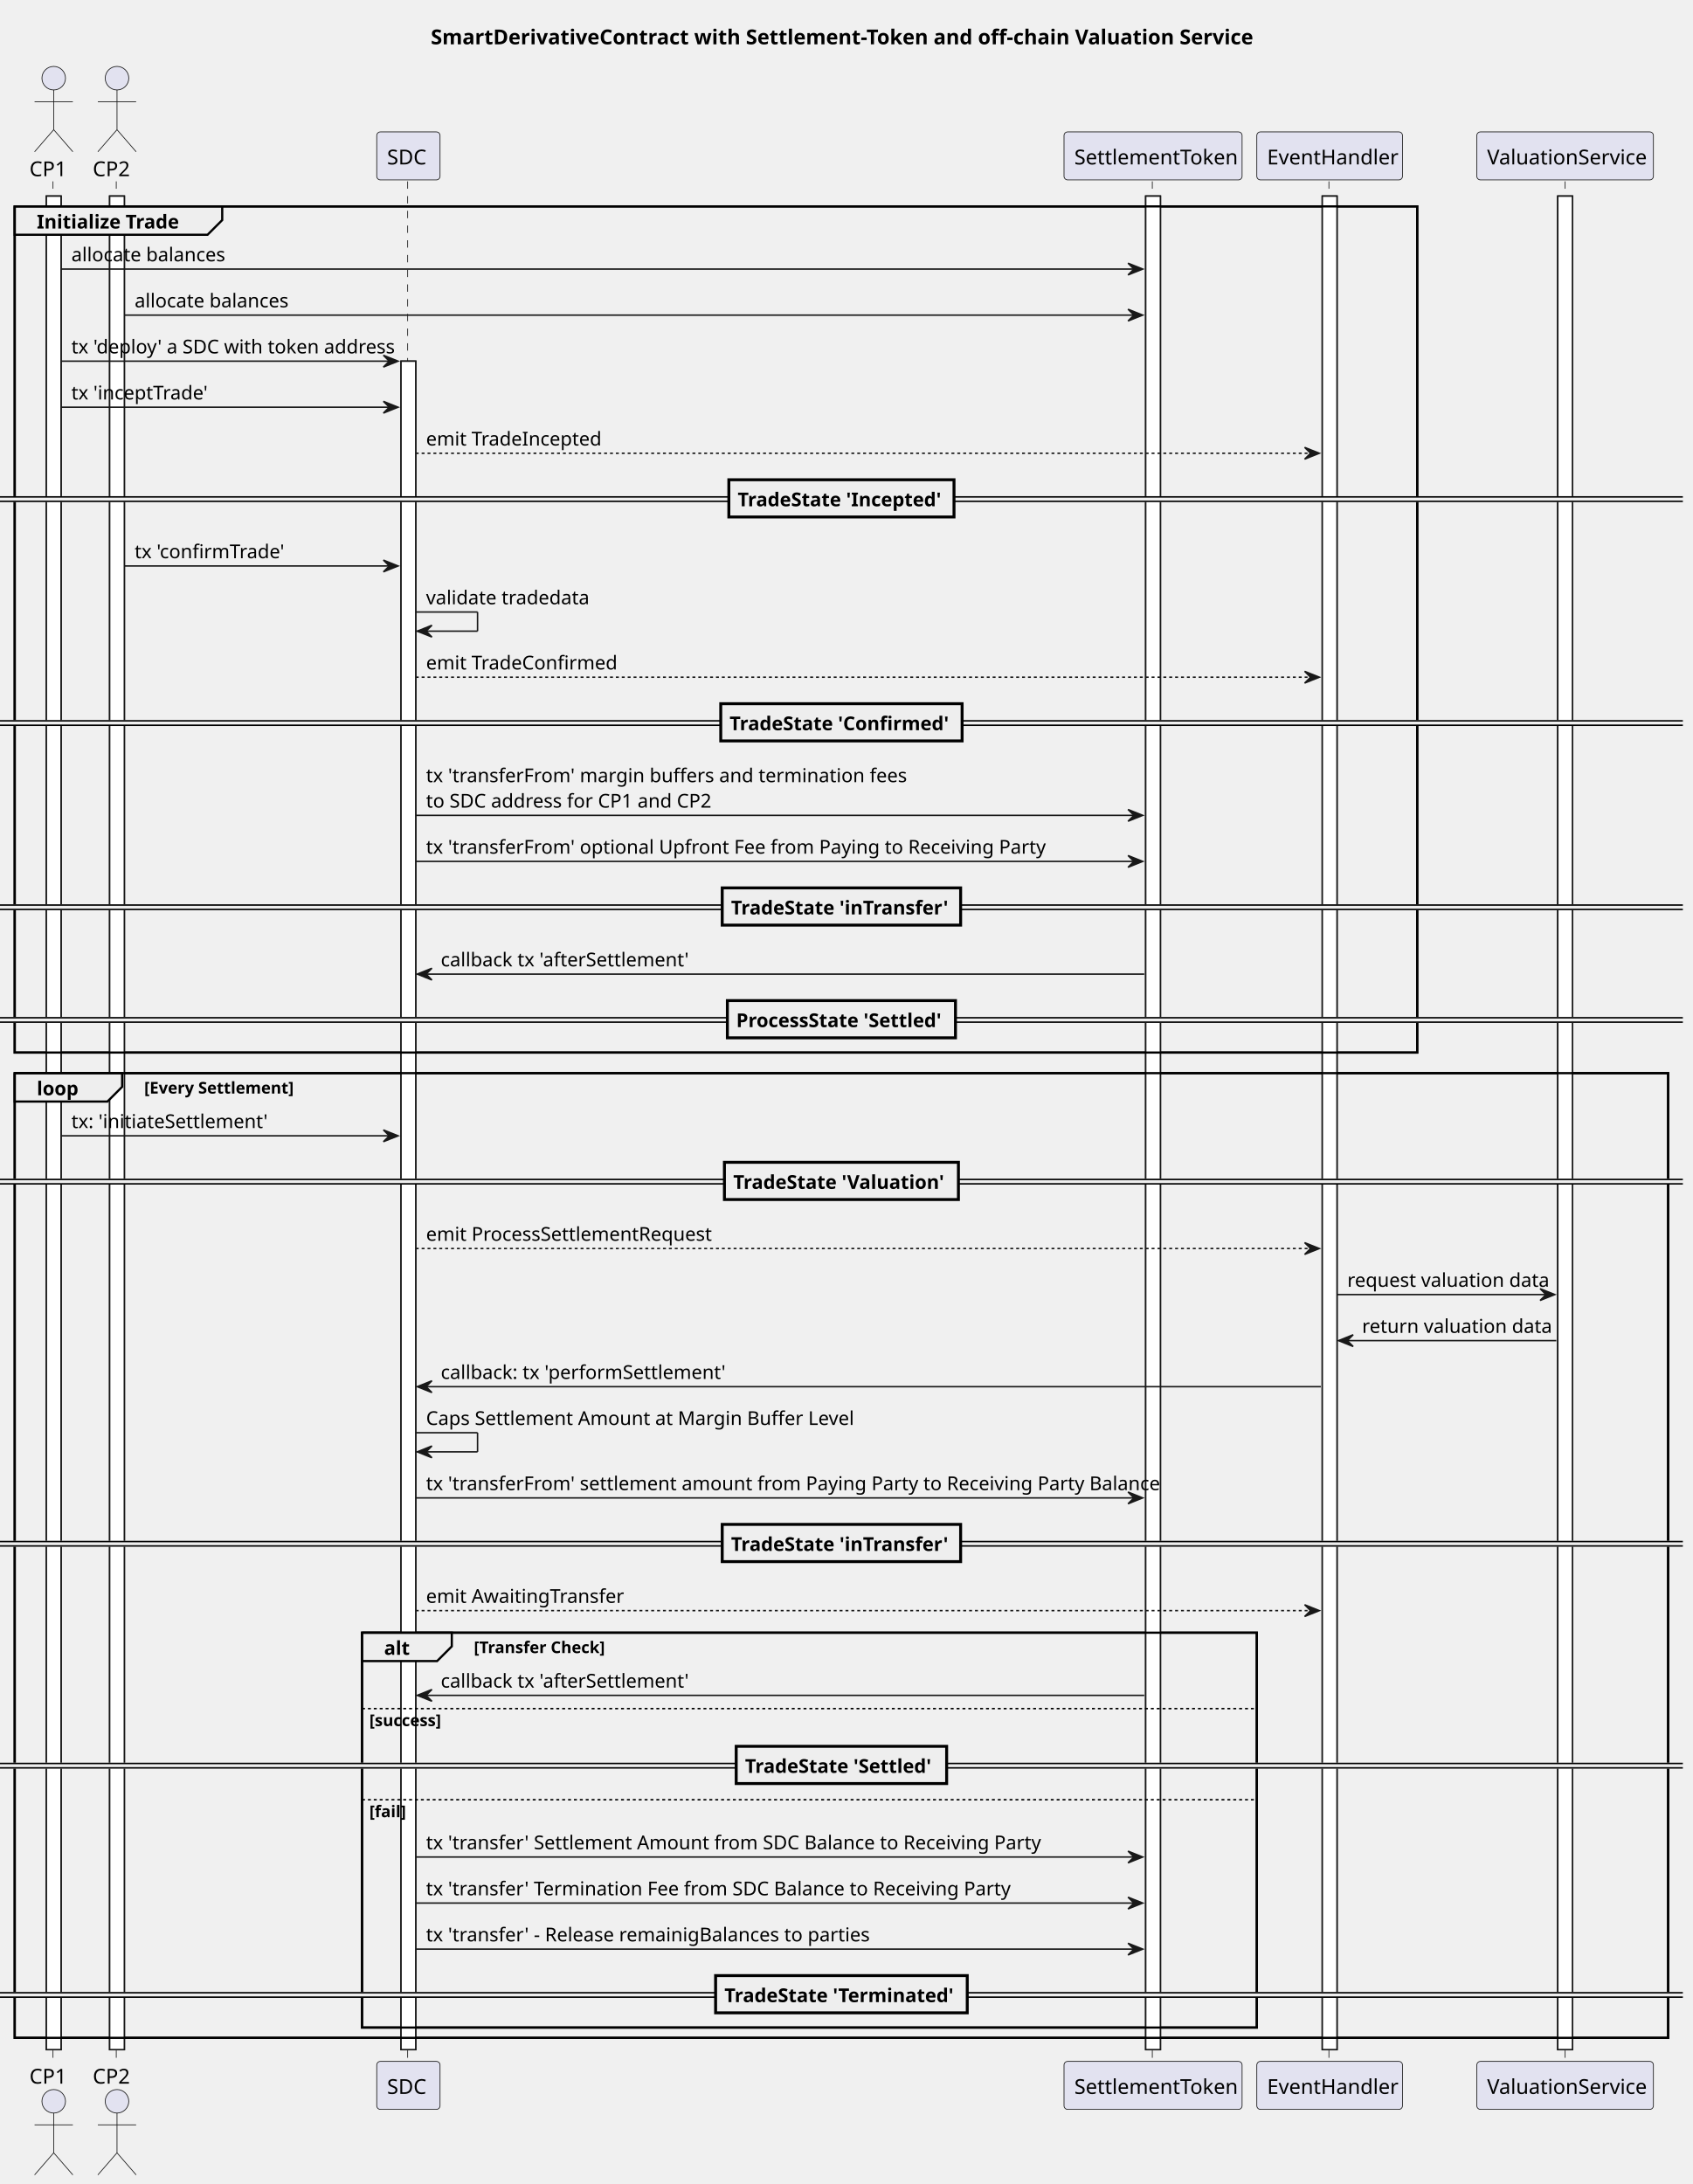
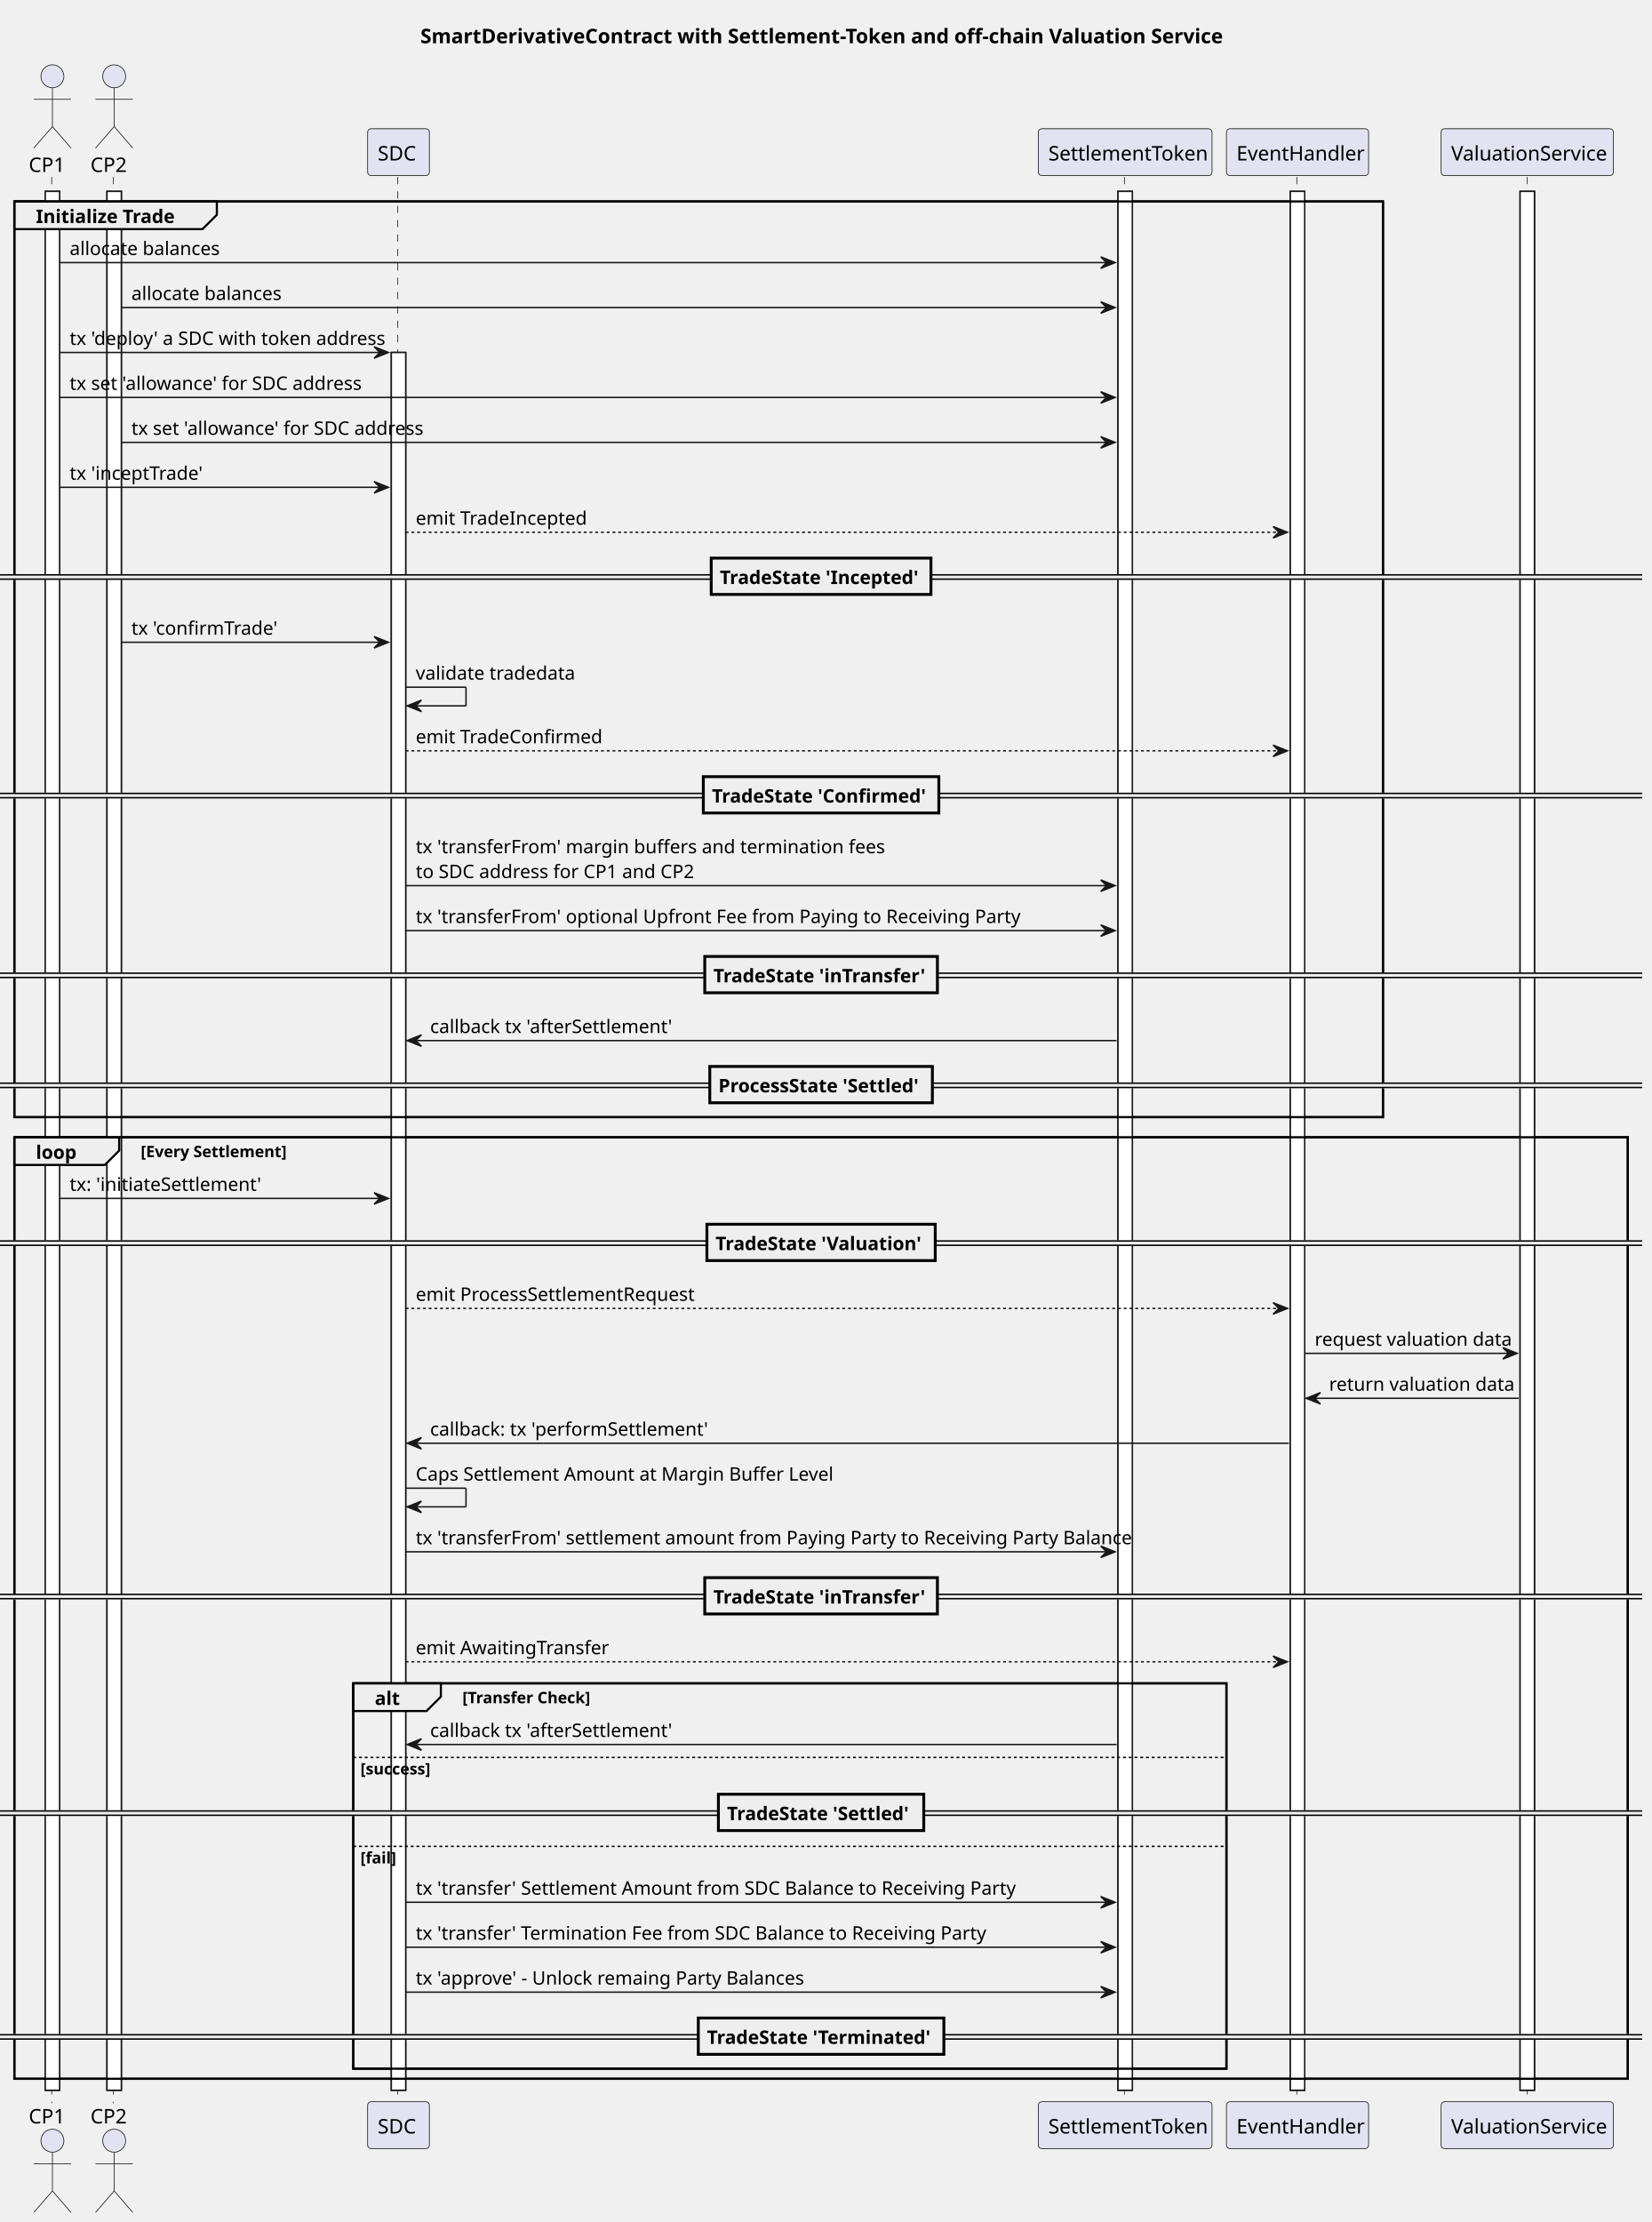
- <svg xmlns="http://www.w3.org/2000/svg" contentStyleType="text/css" height="1484px" preserveAspectRatio="none" style="width:1150px;height:1484px;background:#FFFFFF;" version="1.1" viewBox="0 0 1150 1484" width="1150px" zoomAndPan="magnify">
+ <svg xmlns="http://www.w3.org/2000/svg" contentStyleType="text/css" height="1547px" preserveAspectRatio="none" style="width:1150px;height:1547px;background:#FFFFFF;" version="1.1" viewBox="0 0 1150 1547" width="1150px" zoomAndPan="magnify">
  <defs />
  <g>
    <text fill="#000000" font-family="sans-serif" font-size="14" font-weight="bold" lengthAdjust="spacing" textLength="557" x="292.75" y="30.107">SmartDerivativeContract with Settlement-Token and off-chain Valuation Service</text>
-     <rect fill="#FFFFFF" height="1259.447" style="stroke:#181818;stroke-width:1.0;" width="10" x="31.5" y="133.242" />
-     <rect fill="#FFFFFF" height="1259.447" style="stroke:#181818;stroke-width:1.0;" width="10" x="74.5" y="133.242" />
-     <rect fill="#FFFFFF" height="1147.283" style="stroke:#181818;stroke-width:1.0;" width="10" x="272.5" y="245.406" />
-     <rect fill="#FFFFFF" height="1259.447" style="stroke:#181818;stroke-width:1.0;" width="10" x="778.5" y="133.242" />
-     <rect fill="#FFFFFF" height="1259.447" style="stroke:#181818;stroke-width:1.0;" width="10" x="898.5" y="133.242" />
-     <rect fill="#FFFFFF" height="1259.447" style="stroke:#181818;stroke-width:1.0;" width="10" x="1058.5" y="133.242" />
-     <rect fill="none" height="574.947" style="stroke:#000000;stroke-width:1.5;" width="953" x="10" y="140.242" />
-     <rect fill="none" height="655.5" style="stroke:#000000;stroke-width:1.5;" width="1123.5" x="10" y="729.189" />
-     <rect fill="none" height="268.299" style="stroke:#000000;stroke-width:1.5;" width="608" x="246" y="1109.391" />
-     <line style="stroke:#181818;stroke-width:0.5;stroke-dasharray:5.0,5.0;" x1="36" x2="36" y1="123.242" y2="1401.689" />
-     <line style="stroke:#181818;stroke-width:0.5;stroke-dasharray:5.0,5.0;" x1="79" x2="79" y1="123.242" y2="1401.689" />
-     <line style="stroke:#181818;stroke-width:0.5;stroke-dasharray:5.0,5.0;" x1="277" x2="277" y1="123.242" y2="1401.689" />
-     <line style="stroke:#181818;stroke-width:0.5;stroke-dasharray:5.0,5.0;" x1="783" x2="783" y1="123.242" y2="1401.689" />
-     <line style="stroke:#181818;stroke-width:0.5;stroke-dasharray:5.0,5.0;" x1="903" x2="903" y1="123.242" y2="1401.689" />
-     <line style="stroke:#181818;stroke-width:0.5;stroke-dasharray:5.0,5.0;" x1="1063.5" x2="1063.5" y1="123.242" y2="1401.689" />
+     <rect fill="#FFFFFF" height="1322.029" style="stroke:#181818;stroke-width:1.0;" width="10" x="31.5" y="133.242" />
+     <rect fill="#FFFFFF" height="1322.029" style="stroke:#181818;stroke-width:1.0;" width="10" x="74.5" y="133.242" />
+     <rect fill="#FFFFFF" height="1209.865" style="stroke:#181818;stroke-width:1.0;" width="10" x="272.5" y="245.406" />
+     <rect fill="#FFFFFF" height="1322.029" style="stroke:#181818;stroke-width:1.0;" width="10" x="778.5" y="133.242" />
+     <rect fill="#FFFFFF" height="1322.029" style="stroke:#181818;stroke-width:1.0;" width="10" x="898.5" y="133.242" />
+     <rect fill="#FFFFFF" height="1322.029" style="stroke:#181818;stroke-width:1.0;" width="10" x="1058.5" y="133.242" />
+     <rect fill="none" height="637.529" style="stroke:#000000;stroke-width:1.5;" width="953" x="10" y="140.242" />
+     <rect fill="none" height="655.5" style="stroke:#000000;stroke-width:1.5;" width="1123.5" x="10" y="791.771" />
+     <rect fill="none" height="268.299" style="stroke:#000000;stroke-width:1.5;" width="608" x="246" y="1171.973" />
+     <line style="stroke:#181818;stroke-width:0.5;stroke-dasharray:5.0,5.0;" x1="36" x2="36" y1="123.242" y2="1464.272" />
+     <line style="stroke:#181818;stroke-width:0.5;stroke-dasharray:5.0,5.0;" x1="79" x2="79" y1="123.242" y2="1464.272" />
+     <line style="stroke:#181818;stroke-width:0.5;stroke-dasharray:5.0,5.0;" x1="277" x2="277" y1="123.242" y2="1464.272" />
+     <line style="stroke:#181818;stroke-width:0.5;stroke-dasharray:5.0,5.0;" x1="783" x2="783" y1="123.242" y2="1464.272" />
+     <line style="stroke:#181818;stroke-width:0.5;stroke-dasharray:5.0,5.0;" x1="903" x2="903" y1="123.242" y2="1464.272" />
+     <line style="stroke:#181818;stroke-width:0.5;stroke-dasharray:5.0,5.0;" x1="1063.5" x2="1063.5" y1="123.242" y2="1464.272" />
    <text fill="#000000" font-family="sans-serif" font-size="14" lengthAdjust="spacing" textLength="27" x="20" y="119.728">CP1</text>
    <ellipse cx="36.5" cy="53.121" fill="#E2E2F0" rx="8" ry="8" style="stroke:#181818;stroke-width:0.5;" />
    <path d="M36.5,61.121 L36.5,88.121 M23.5,69.121 L49.5,69.121 M36.5,88.121 L23.5,103.121 M36.5,88.121 L49.5,103.121 " fill="none" style="stroke:#181818;stroke-width:0.5;" />
-     <text fill="#000000" font-family="sans-serif" font-size="14" lengthAdjust="spacing" textLength="27" x="20" y="1415.797">CP1</text>
-     <ellipse cx="36.5" cy="1427.811" fill="#E2E2F0" rx="8" ry="8" style="stroke:#181818;stroke-width:0.5;" />
-     <path d="M36.5,1435.811 L36.5,1462.811 M23.5,1443.811 L49.5,1443.811 M36.5,1462.811 L23.5,1477.811 M36.5,1462.811 L49.5,1477.811 " fill="none" style="stroke:#181818;stroke-width:0.5;" />
+     <text fill="#000000" font-family="sans-serif" font-size="14" lengthAdjust="spacing" textLength="27" x="20" y="1478.379">CP1</text>
+     <ellipse cx="36.5" cy="1490.393" fill="#E2E2F0" rx="8" ry="8" style="stroke:#181818;stroke-width:0.5;" />
+     <path d="M36.5,1498.393 L36.5,1525.393 M23.5,1506.393 L49.5,1506.393 M36.5,1525.393 L23.5,1540.393 M36.5,1525.393 L49.5,1540.393 " fill="none" style="stroke:#181818;stroke-width:0.5;" />
    <text fill="#000000" font-family="sans-serif" font-size="14" lengthAdjust="spacing" textLength="27" x="63" y="119.728">CP2</text>
    <ellipse cx="79.5" cy="53.121" fill="#E2E2F0" rx="8" ry="8" style="stroke:#181818;stroke-width:0.5;" />
    <path d="M79.5,61.121 L79.5,88.121 M66.5,69.121 L92.5,69.121 M79.5,88.121 L66.5,103.121 M79.5,88.121 L92.5,103.121 " fill="none" style="stroke:#181818;stroke-width:0.5;" />
-     <text fill="#000000" font-family="sans-serif" font-size="14" lengthAdjust="spacing" textLength="27" x="63" y="1415.797">CP2</text>
-     <ellipse cx="79.5" cy="1427.811" fill="#E2E2F0" rx="8" ry="8" style="stroke:#181818;stroke-width:0.5;" />
-     <path d="M79.5,1435.811 L79.5,1462.811 M66.5,1443.811 L92.5,1443.811 M79.5,1462.811 L66.5,1477.811 M79.5,1462.811 L92.5,1477.811 " fill="none" style="stroke:#181818;stroke-width:0.5;" />
+     <text fill="#000000" font-family="sans-serif" font-size="14" lengthAdjust="spacing" textLength="27" x="63" y="1478.379">CP2</text>
+     <ellipse cx="79.5" cy="1490.393" fill="#E2E2F0" rx="8" ry="8" style="stroke:#181818;stroke-width:0.5;" />
+     <path d="M79.5,1498.393 L79.5,1525.393 M66.5,1506.393 L92.5,1506.393 M79.5,1525.393 L66.5,1540.393 M79.5,1525.393 L92.5,1540.393 " fill="none" style="stroke:#181818;stroke-width:0.5;" />
    <rect fill="#E2E2F0" height="32.621" rx="2.5" ry="2.5" style="stroke:#181818;stroke-width:0.5;" width="43" x="256" y="89.621" />
    <text fill="#000000" font-family="sans-serif" font-size="14" lengthAdjust="spacing" textLength="29" x="263" y="111.728">SDC</text>
-     <rect fill="#E2E2F0" height="32.621" rx="2.5" ry="2.5" style="stroke:#181818;stroke-width:0.5;" width="43" x="256" y="1400.689" />
-     <text fill="#000000" font-family="sans-serif" font-size="14" lengthAdjust="spacing" textLength="29" x="263" y="1422.797">SDC</text>
+     <rect fill="#E2E2F0" height="32.621" rx="2.5" ry="2.5" style="stroke:#181818;stroke-width:0.5;" width="43" x="256" y="1463.272" />
+     <text fill="#000000" font-family="sans-serif" font-size="14" lengthAdjust="spacing" textLength="29" x="263" y="1485.379">SDC</text>
    <rect fill="#E2E2F0" height="32.621" rx="2.5" ry="2.5" style="stroke:#181818;stroke-width:0.5;" width="121" x="723" y="89.621" />
    <text fill="#000000" font-family="sans-serif" font-size="14" lengthAdjust="spacing" textLength="107" x="730" y="111.728">SettlementToken</text>
-     <rect fill="#E2E2F0" height="32.621" rx="2.5" ry="2.5" style="stroke:#181818;stroke-width:0.5;" width="121" x="723" y="1400.689" />
-     <text fill="#000000" font-family="sans-serif" font-size="14" lengthAdjust="spacing" textLength="107" x="730" y="1422.797">SettlementToken</text>
+     <rect fill="#E2E2F0" height="32.621" rx="2.5" ry="2.5" style="stroke:#181818;stroke-width:0.5;" width="121" x="723" y="1463.272" />
+     <text fill="#000000" font-family="sans-serif" font-size="14" lengthAdjust="spacing" textLength="107" x="730" y="1485.379">SettlementToken</text>
    <rect fill="#E2E2F0" height="32.621" rx="2.5" ry="2.5" style="stroke:#181818;stroke-width:0.5;" width="99" x="854" y="89.621" />
    <text fill="#000000" font-family="sans-serif" font-size="14" lengthAdjust="spacing" textLength="85" x="861" y="111.728">EventHandler</text>
-     <rect fill="#E2E2F0" height="32.621" rx="2.5" ry="2.5" style="stroke:#181818;stroke-width:0.5;" width="99" x="854" y="1400.689" />
-     <text fill="#000000" font-family="sans-serif" font-size="14" lengthAdjust="spacing" textLength="85" x="861" y="1422.797">EventHandler</text>
+     <rect fill="#E2E2F0" height="32.621" rx="2.5" ry="2.5" style="stroke:#181818;stroke-width:0.5;" width="99" x="854" y="1463.272" />
+     <text fill="#000000" font-family="sans-serif" font-size="14" lengthAdjust="spacing" textLength="85" x="861" y="1485.379">EventHandler</text>
    <rect fill="#E2E2F0" height="32.621" rx="2.5" ry="2.5" style="stroke:#181818;stroke-width:0.5;" width="120" x="1003.5" y="89.621" />
    <text fill="#000000" font-family="sans-serif" font-size="14" lengthAdjust="spacing" textLength="106" x="1010.5" y="111.728">ValuationService</text>
-     <rect fill="#E2E2F0" height="32.621" rx="2.5" ry="2.5" style="stroke:#181818;stroke-width:0.5;" width="120" x="1003.5" y="1400.689" />
-     <text fill="#000000" font-family="sans-serif" font-size="14" lengthAdjust="spacing" textLength="106" x="1010.5" y="1422.797">ValuationService</text>
-     <rect fill="#FFFFFF" height="1259.447" style="stroke:#181818;stroke-width:1.0;" width="10" x="31.5" y="133.242" />
-     <rect fill="#FFFFFF" height="1259.447" style="stroke:#181818;stroke-width:1.0;" width="10" x="74.5" y="133.242" />
-     <rect fill="#FFFFFF" height="1147.283" style="stroke:#181818;stroke-width:1.0;" width="10" x="272.5" y="245.406" />
-     <rect fill="#FFFFFF" height="1259.447" style="stroke:#181818;stroke-width:1.0;" width="10" x="778.5" y="133.242" />
-     <rect fill="#FFFFFF" height="1259.447" style="stroke:#181818;stroke-width:1.0;" width="10" x="898.5" y="133.242" />
-     <rect fill="#FFFFFF" height="1259.447" style="stroke:#181818;stroke-width:1.0;" width="10" x="1058.5" y="133.242" />
+     <rect fill="#E2E2F0" height="32.621" rx="2.5" ry="2.5" style="stroke:#181818;stroke-width:0.5;" width="120" x="1003.5" y="1463.272" />
+     <text fill="#000000" font-family="sans-serif" font-size="14" lengthAdjust="spacing" textLength="106" x="1010.5" y="1485.379">ValuationService</text>
+     <rect fill="#FFFFFF" height="1322.029" style="stroke:#181818;stroke-width:1.0;" width="10" x="31.5" y="133.242" />
+     <rect fill="#FFFFFF" height="1322.029" style="stroke:#181818;stroke-width:1.0;" width="10" x="74.5" y="133.242" />
+     <rect fill="#FFFFFF" height="1209.865" style="stroke:#181818;stroke-width:1.0;" width="10" x="272.5" y="245.406" />
+     <rect fill="#FFFFFF" height="1322.029" style="stroke:#181818;stroke-width:1.0;" width="10" x="778.5" y="133.242" />
+     <rect fill="#FFFFFF" height="1322.029" style="stroke:#181818;stroke-width:1.0;" width="10" x="898.5" y="133.242" />
+     <rect fill="#FFFFFF" height="1322.029" style="stroke:#181818;stroke-width:1.0;" width="10" x="1058.5" y="133.242" />
    <path d="M10,140.242 L151,140.242 L151,149.533 L141,159.533 L10,159.533 L10,140.242 " fill="#EEEEEE" style="stroke:#000000;stroke-width:1.5;" />
-     <rect fill="none" height="574.947" style="stroke:#000000;stroke-width:1.5;" width="953" x="10" y="140.242" />
+     <rect fill="none" height="637.529" style="stroke:#000000;stroke-width:1.5;" width="953" x="10" y="140.242" />
    <text fill="#000000" font-family="sans-serif" font-size="13" font-weight="bold" lengthAdjust="spacing" textLength="96" x="25" y="155.27">Initialize Trade</text>
    <polygon fill="#181818" points="766.5,178.824,776.5,182.824,766.5,186.824,770.5,182.824" style="stroke:#181818;stroke-width:1.0;" />
    <line style="stroke:#181818;stroke-width:1.0;" x1="41.5" x2="772.5" y1="182.824" y2="182.824" />
    <text fill="#000000" font-family="sans-serif" font-size="13" lengthAdjust="spacing" textLength="101" x="48.5" y="177.561">allocate balances</text>
    <polygon fill="#181818" points="766.5,210.115,776.5,214.115,766.5,218.115,770.5,214.115" style="stroke:#181818;stroke-width:1.0;" />
    <line style="stroke:#181818;stroke-width:1.0;" x1="84.5" x2="772.5" y1="214.115" y2="214.115" />
    <text fill="#000000" font-family="sans-serif" font-size="13" lengthAdjust="spacing" textLength="101" x="91.5" y="208.852">allocate balances</text>
    <polygon fill="#181818" points="260.5,241.406,270.5,245.406,260.5,249.406,264.5,245.406" style="stroke:#181818;stroke-width:1.0;" />
    <line style="stroke:#181818;stroke-width:1.0;" x1="41.5" x2="266.5" y1="245.406" y2="245.406" />
    <text fill="#000000" font-family="sans-serif" font-size="13" lengthAdjust="spacing" textLength="212" x="48.5" y="240.144">tx 'deploy' a SDC with token address</text>
-     <polygon fill="#181818" points="260.5,272.697,270.5,276.697,260.5,280.697,264.5,276.697" style="stroke:#181818;stroke-width:1.0;" />
-     <line style="stroke:#181818;stroke-width:1.0;" x1="41.5" x2="266.5" y1="276.697" y2="276.697" />
-     <text fill="#000000" font-family="sans-serif" font-size="13" lengthAdjust="spacing" textLength="86" x="48.5" y="271.435">tx 'inceptTrade'</text>
-     <polygon fill="#181818" points="886.5,303.988,896.5,307.988,886.5,311.988,890.5,307.988" style="stroke:#181818;stroke-width:1.0;" />
-     <line style="stroke:#181818;stroke-width:1.0;stroke-dasharray:2.0,2.0;" x1="282.5" x2="892.5" y1="307.988" y2="307.988" />
-     <text fill="#000000" font-family="sans-serif" font-size="13" lengthAdjust="spacing" textLength="110" x="289.5" y="302.726">emit TradeIncepted</text>
-     <rect fill="#EEEEEE" height="3" style="stroke:#EEEEEE;stroke-width:1.0;" width="1143.5" x="0" y="337.634" />
-     <line style="stroke:#000000;stroke-width:1.0;" x1="0" x2="1143.5" y1="337.634" y2="337.634" />
-     <line style="stroke:#000000;stroke-width:1.0;" x1="0" x2="1143.5" y1="340.634" y2="340.634" />
-     <rect fill="#EEEEEE" height="25.291" style="stroke:#000000;stroke-width:2.0;" width="153" x="495.25" y="325.988" />
-     <text fill="#000000" font-family="sans-serif" font-size="13" font-weight="bold" lengthAdjust="spacing" textLength="135" x="501.25" y="344.017">TradeState 'Incepted'</text>
-     <polygon fill="#181818" points="260.5,380.57,270.5,384.57,260.5,388.57,264.5,384.57" style="stroke:#181818;stroke-width:1.0;" />
-     <line style="stroke:#181818;stroke-width:1.0;" x1="84.5" x2="266.5" y1="384.57" y2="384.57" />
-     <text fill="#000000" font-family="sans-serif" font-size="13" lengthAdjust="spacing" textLength="93" x="91.5" y="379.308">tx 'confirmTrade'</text>
-     <line style="stroke:#181818;stroke-width:1.0;" x1="282.5" x2="324.5" y1="415.861" y2="415.861" />
-     <line style="stroke:#181818;stroke-width:1.0;" x1="324.5" x2="324.5" y1="415.861" y2="428.861" />
-     <line style="stroke:#181818;stroke-width:1.0;" x1="283.5" x2="324.5" y1="428.861" y2="428.861" />
-     <polygon fill="#181818" points="293.5,424.861,283.5,428.861,293.5,432.861,289.5,428.861" style="stroke:#181818;stroke-width:1.0;" />
-     <text fill="#000000" font-family="sans-serif" font-size="13" lengthAdjust="spacing" textLength="101" x="289.5" y="410.599">validate tradedata</text>
-     <polygon fill="#181818" points="886.5,456.152,896.5,460.152,886.5,464.152,890.5,460.152" style="stroke:#181818;stroke-width:1.0;" />
-     <line style="stroke:#181818;stroke-width:1.0;stroke-dasharray:2.0,2.0;" x1="282.5" x2="892.5" y1="460.152" y2="460.152" />
-     <text fill="#000000" font-family="sans-serif" font-size="13" lengthAdjust="spacing" textLength="119" x="289.5" y="454.89">emit TradeConfirmed</text>
-     <rect fill="#EEEEEE" height="3" style="stroke:#EEEEEE;stroke-width:1.0;" width="1143.5" x="0" y="489.798" />
-     <line style="stroke:#000000;stroke-width:1.0;" x1="0" x2="1143.5" y1="489.798" y2="489.798" />
-     <line style="stroke:#000000;stroke-width:1.0;" x1="0" x2="1143.5" y1="492.798" y2="492.798" />
-     <rect fill="#EEEEEE" height="25.291" style="stroke:#000000;stroke-width:2.0;" width="164" x="489.75" y="478.152" />
-     <text fill="#000000" font-family="sans-serif" font-size="13" font-weight="bold" lengthAdjust="spacing" textLength="146" x="495.75" y="496.181">TradeState 'Confirmed'</text>
-     <polygon fill="#181818" points="766.5,550.025,776.5,554.025,766.5,558.025,770.5,554.025" style="stroke:#181818;stroke-width:1.0;" />
-     <line style="stroke:#181818;stroke-width:1.0;" x1="282.5" x2="772.5" y1="554.025" y2="554.025" />
-     <text fill="#000000" font-family="sans-serif" font-size="13" lengthAdjust="spacing" textLength="298" x="289.5" y="531.472">tx 'transferFrom' margin buffers and termination fees</text>
-     <text fill="#000000" font-family="sans-serif" font-size="13" lengthAdjust="spacing" textLength="193" x="289.5" y="548.763">to SDC address for CP1 and CP2</text>
-     <polygon fill="#181818" points="766.5,581.316,776.5,585.316,766.5,589.316,770.5,585.316" style="stroke:#181818;stroke-width:1.0;" />
-     <line style="stroke:#181818;stroke-width:1.0;" x1="282.5" x2="772.5" y1="585.316" y2="585.316" />
-     <text fill="#000000" font-family="sans-serif" font-size="13" lengthAdjust="spacing" textLength="394" x="289.5" y="580.054">tx 'transferFrom' optional Upfront Fee from Paying to Receiving Party</text>
-     <rect fill="#EEEEEE" height="3" style="stroke:#EEEEEE;stroke-width:1.0;" width="1143.5" x="0" y="614.962" />
-     <line style="stroke:#000000;stroke-width:1.0;" x1="0" x2="1143.5" y1="614.962" y2="614.962" />
-     <line style="stroke:#000000;stroke-width:1.0;" x1="0" x2="1143.5" y1="617.962" y2="617.962" />
-     <rect fill="#EEEEEE" height="25.291" style="stroke:#000000;stroke-width:2.0;" width="162" x="490.75" y="603.316" />
-     <text fill="#000000" font-family="sans-serif" font-size="13" font-weight="bold" lengthAdjust="spacing" textLength="144" x="496.75" y="621.345">TradeState 'inTransfer'</text>
-     <polygon fill="#181818" points="293.5,657.898,283.5,661.898,293.5,665.898,289.5,661.898" style="stroke:#181818;stroke-width:1.0;" />
-     <line style="stroke:#181818;stroke-width:1.0;" x1="287.5" x2="777.5" y1="661.898" y2="661.898" />
-     <text fill="#000000" font-family="sans-serif" font-size="13" lengthAdjust="spacing" textLength="159" x="299.5" y="656.636">callback tx 'afterSettlement'</text>
-     <rect fill="#EEEEEE" height="3" style="stroke:#EEEEEE;stroke-width:1.0;" width="1143.5" x="0" y="691.544" />
-     <line style="stroke:#000000;stroke-width:1.0;" x1="0" x2="1143.5" y1="691.544" y2="691.544" />
-     <line style="stroke:#000000;stroke-width:1.0;" x1="0" x2="1143.5" y1="694.544" y2="694.544" />
-     <rect fill="#EEEEEE" height="25.291" style="stroke:#000000;stroke-width:2.0;" width="155" x="494.25" y="679.898" />
-     <text fill="#000000" font-family="sans-serif" font-size="13" font-weight="bold" lengthAdjust="spacing" textLength="137" x="500.25" y="697.927">ProcessState 'Settled'</text>
-     <path d="M10,729.189 L83,729.189 L83,738.481 L73,748.481 L10,748.481 L10,729.189 " fill="#EEEEEE" style="stroke:#000000;stroke-width:1.5;" />
-     <rect fill="none" height="655.5" style="stroke:#000000;stroke-width:1.5;" width="1123.5" x="10" y="729.189" />
-     <text fill="#000000" font-family="sans-serif" font-size="13" font-weight="bold" lengthAdjust="spacing" textLength="28" x="25" y="744.218">loop</text>
-     <text fill="#000000" font-family="sans-serif" font-size="11" font-weight="bold" lengthAdjust="spacing" textLength="102" x="98" y="743.06">[Every Settlement]</text>
-     <polygon fill="#181818" points="260.5,767.771,270.5,771.771,260.5,775.771,264.5,771.771" style="stroke:#181818;stroke-width:1.0;" />
-     <line style="stroke:#181818;stroke-width:1.0;" x1="41.5" x2="266.5" y1="771.771" y2="771.771" />
-     <text fill="#000000" font-family="sans-serif" font-size="13" lengthAdjust="spacing" textLength="124" x="48.5" y="766.509">tx: 'initiateSettlement'</text>
-     <rect fill="#EEEEEE" height="3" style="stroke:#EEEEEE;stroke-width:1.0;" width="1143.5" x="0" y="801.417" />
-     <line style="stroke:#000000;stroke-width:1.0;" x1="0" x2="1143.5" y1="801.417" y2="801.417" />
-     <line style="stroke:#000000;stroke-width:1.0;" x1="0" x2="1143.5" y1="804.417" y2="804.417" />
-     <rect fill="#EEEEEE" height="25.291" style="stroke:#000000;stroke-width:2.0;" width="159" x="492.25" y="789.771" />
-     <text fill="#000000" font-family="sans-serif" font-size="13" font-weight="bold" lengthAdjust="spacing" textLength="141" x="498.25" y="807.8">TradeState 'Valuation'</text>
-     <polygon fill="#181818" points="886.5,844.354,896.5,848.354,886.5,852.354,890.5,848.354" style="stroke:#181818;stroke-width:1.0;" />
-     <line style="stroke:#181818;stroke-width:1.0;stroke-dasharray:2.0,2.0;" x1="282.5" x2="892.5" y1="848.354" y2="848.354" />
-     <text fill="#000000" font-family="sans-serif" font-size="13" lengthAdjust="spacing" textLength="188" x="289.5" y="843.091">emit ProcessSettlementRequest</text>
-     <polygon fill="#181818" points="1046.5,875.644,1056.5,879.644,1046.5,883.644,1050.5,879.644" style="stroke:#181818;stroke-width:1.0;" />
-     <line style="stroke:#181818;stroke-width:1.0;" x1="908.5" x2="1052.5" y1="879.644" y2="879.644" />
-     <text fill="#000000" font-family="sans-serif" font-size="13" lengthAdjust="spacing" textLength="126" x="915.5" y="874.382">request valuation data</text>
-     <polygon fill="#181818" points="919.5,906.936,909.5,910.936,919.5,914.936,915.5,910.936" style="stroke:#181818;stroke-width:1.0;" />
-     <line style="stroke:#181818;stroke-width:1.0;" x1="913.5" x2="1057.5" y1="910.936" y2="910.936" />
-     <text fill="#000000" font-family="sans-serif" font-size="13" lengthAdjust="spacing" textLength="116" x="925.5" y="905.673">return valuation data</text>
-     <polygon fill="#181818" points="293.5,938.227,283.5,942.227,293.5,946.227,289.5,942.227" style="stroke:#181818;stroke-width:1.0;" />
-     <line style="stroke:#181818;stroke-width:1.0;" x1="287.5" x2="897.5" y1="942.227" y2="942.227" />
-     <text fill="#000000" font-family="sans-serif" font-size="13" lengthAdjust="spacing" textLength="181" x="299.5" y="936.964">callback: tx 'performSettlement'</text>
-     <line style="stroke:#181818;stroke-width:1.0;" x1="282.5" x2="324.5" y1="973.518" y2="973.518" />
-     <line style="stroke:#181818;stroke-width:1.0;" x1="324.5" x2="324.5" y1="973.518" y2="986.518" />
-     <line style="stroke:#181818;stroke-width:1.0;" x1="283.5" x2="324.5" y1="986.518" y2="986.518" />
-     <polygon fill="#181818" points="293.5,982.518,283.5,986.518,293.5,990.518,289.5,986.518" style="stroke:#181818;stroke-width:1.0;" />
-     <text fill="#000000" font-family="sans-serif" font-size="13" lengthAdjust="spacing" textLength="274" x="289.5" y="968.255">Caps Settlement Amount at Margin Buffer Level</text>
-     <polygon fill="#181818" points="766.5,1013.809,776.5,1017.809,766.5,1021.809,770.5,1017.809" style="stroke:#181818;stroke-width:1.0;" />
-     <line style="stroke:#181818;stroke-width:1.0;" x1="282.5" x2="772.5" y1="1017.809" y2="1017.809" />
-     <text fill="#000000" font-family="sans-serif" font-size="13" lengthAdjust="spacing" textLength="472" x="289.5" y="1012.546">tx 'transferFrom' settlement amount from Paying Party to Receiving Party Balance</text>
-     <rect fill="#EEEEEE" height="3" style="stroke:#EEEEEE;stroke-width:1.0;" width="1143.5" x="0" y="1047.454" />
-     <line style="stroke:#000000;stroke-width:1.0;" x1="0" x2="1143.5" y1="1047.454" y2="1047.454" />
-     <line style="stroke:#000000;stroke-width:1.0;" x1="0" x2="1143.5" y1="1050.454" y2="1050.454" />
-     <rect fill="#EEEEEE" height="25.291" style="stroke:#000000;stroke-width:2.0;" width="162" x="490.75" y="1035.809" />
-     <text fill="#000000" font-family="sans-serif" font-size="13" font-weight="bold" lengthAdjust="spacing" textLength="144" x="496.75" y="1053.837">TradeState 'inTransfer'</text>
-     <polygon fill="#181818" points="886.5,1090.391,896.5,1094.391,886.5,1098.391,890.5,1094.391" style="stroke:#181818;stroke-width:1.0;" />
-     <line style="stroke:#181818;stroke-width:1.0;stroke-dasharray:2.0,2.0;" x1="282.5" x2="892.5" y1="1094.391" y2="1094.391" />
-     <text fill="#000000" font-family="sans-serif" font-size="13" lengthAdjust="spacing" textLength="124" x="289.5" y="1089.128">emit AwaitingTransfer</text>
-     <path d="M246,1109.391 L307,1109.391 L307,1118.682 L297,1128.682 L246,1128.682 L246,1109.391 " fill="#EEEEEE" style="stroke:#000000;stroke-width:1.5;" />
-     <rect fill="none" height="268.299" style="stroke:#000000;stroke-width:1.5;" width="608" x="246" y="1109.391" />
-     <text fill="#000000" font-family="sans-serif" font-size="13" font-weight="bold" lengthAdjust="spacing" textLength="16" x="261" y="1124.419">alt</text>
-     <text fill="#000000" font-family="sans-serif" font-size="11" font-weight="bold" lengthAdjust="spacing" textLength="94" x="322" y="1123.261">[Transfer Check]</text>
-     <polygon fill="#181818" points="293.5,1147.973,283.5,1151.973,293.5,1155.973,289.5,1151.973" style="stroke:#181818;stroke-width:1.0;" />
-     <line style="stroke:#181818;stroke-width:1.0;" x1="287.5" x2="777.5" y1="1151.973" y2="1151.973" />
-     <text fill="#000000" font-family="sans-serif" font-size="13" lengthAdjust="spacing" textLength="159" x="299.5" y="1146.71">callback tx 'afterSettlement'</text>
-     <line style="stroke:#000000;stroke-width:1.0;stroke-dasharray:2.0,2.0;" x1="246" x2="854" y1="1160.973" y2="1160.973" />
-     <text fill="#000000" font-family="sans-serif" font-size="11" font-weight="bold" lengthAdjust="spacing" textLength="55" x="251" y="1172.843">[success]</text>
-     <rect fill="#EEEEEE" height="3" style="stroke:#EEEEEE;stroke-width:1.0;" width="1143.5" x="0" y="1198.249" />
-     <line style="stroke:#000000;stroke-width:1.0;" x1="0" x2="1143.5" y1="1198.249" y2="1198.249" />
-     <line style="stroke:#000000;stroke-width:1.0;" x1="0" x2="1143.5" y1="1201.249" y2="1201.249" />
-     <rect fill="#EEEEEE" height="25.291" style="stroke:#000000;stroke-width:2.0;" width="143" x="500.25" y="1186.603" />
-     <text fill="#000000" font-family="sans-serif" font-size="13" font-weight="bold" lengthAdjust="spacing" textLength="125" x="506.25" y="1204.632">TradeState 'Settled'</text>
-     <line style="stroke:#000000;stroke-width:1.0;stroke-dasharray:2.0,2.0;" x1="246" x2="854" y1="1222.895" y2="1222.895" />
-     <text fill="#000000" font-family="sans-serif" font-size="11" font-weight="bold" lengthAdjust="spacing" textLength="24" x="251" y="1234.765">[fail]</text>
-     <polygon fill="#181818" points="766.5,1257.816,776.5,1261.816,766.5,1265.816,770.5,1261.816" style="stroke:#181818;stroke-width:1.0;" />
-     <line style="stroke:#181818;stroke-width:1.0;" x1="282.5" x2="772.5" y1="1261.816" y2="1261.816" />
-     <text fill="#000000" font-family="sans-serif" font-size="13" lengthAdjust="spacing" textLength="398" x="289.5" y="1256.554">tx 'transfer' Settlement Amount from SDC Balance to Receiving Party</text>
-     <polygon fill="#181818" points="766.5,1289.107,776.5,1293.107,766.5,1297.107,770.5,1293.107" style="stroke:#181818;stroke-width:1.0;" />
-     <line style="stroke:#181818;stroke-width:1.0;" x1="282.5" x2="772.5" y1="1293.107" y2="1293.107" />
-     <text fill="#000000" font-family="sans-serif" font-size="13" lengthAdjust="spacing" textLength="379" x="289.5" y="1287.845">tx 'transfer' Termination Fee from SDC Balance to Receiving Party</text>
+     <polygon fill="#181818" points="766.5,272.697,776.5,276.697,766.5,280.697,770.5,276.697" style="stroke:#181818;stroke-width:1.0;" />
+     <line style="stroke:#181818;stroke-width:1.0;" x1="41.5" x2="772.5" y1="276.697" y2="276.697" />
+     <text fill="#000000" font-family="sans-serif" font-size="13" lengthAdjust="spacing" textLength="197" x="48.5" y="271.435">tx set 'allowance' for SDC address</text>
+     <polygon fill="#181818" points="766.5,303.988,776.5,307.988,766.5,311.988,770.5,307.988" style="stroke:#181818;stroke-width:1.0;" />
+     <line style="stroke:#181818;stroke-width:1.0;" x1="84.5" x2="772.5" y1="307.988" y2="307.988" />
+     <text fill="#000000" font-family="sans-serif" font-size="13" lengthAdjust="spacing" textLength="197" x="91.5" y="302.726">tx set 'allowance' for SDC address</text>
+     <polygon fill="#181818" points="260.5,335.279,270.5,339.279,260.5,343.279,264.5,339.279" style="stroke:#181818;stroke-width:1.0;" />
+     <line style="stroke:#181818;stroke-width:1.0;" x1="41.5" x2="266.5" y1="339.279" y2="339.279" />
+     <text fill="#000000" font-family="sans-serif" font-size="13" lengthAdjust="spacing" textLength="86" x="48.5" y="334.017">tx 'inceptTrade'</text>
+     <polygon fill="#181818" points="886.5,366.57,896.5,370.57,886.5,374.57,890.5,370.57" style="stroke:#181818;stroke-width:1.0;" />
+     <line style="stroke:#181818;stroke-width:1.0;stroke-dasharray:2.0,2.0;" x1="282.5" x2="892.5" y1="370.57" y2="370.57" />
+     <text fill="#000000" font-family="sans-serif" font-size="13" lengthAdjust="spacing" textLength="110" x="289.5" y="365.308">emit TradeIncepted</text>
+     <rect fill="#EEEEEE" height="3" style="stroke:#EEEEEE;stroke-width:1.0;" width="1143.5" x="0" y="400.216" />
+     <line style="stroke:#000000;stroke-width:1.0;" x1="0" x2="1143.5" y1="400.216" y2="400.216" />
+     <line style="stroke:#000000;stroke-width:1.0;" x1="0" x2="1143.5" y1="403.216" y2="403.216" />
+     <rect fill="#EEEEEE" height="25.291" style="stroke:#000000;stroke-width:2.0;" width="153" x="495.25" y="388.57" />
+     <text fill="#000000" font-family="sans-serif" font-size="13" font-weight="bold" lengthAdjust="spacing" textLength="135" x="501.25" y="406.599">TradeState 'Incepted'</text>
+     <polygon fill="#181818" points="260.5,443.152,270.5,447.152,260.5,451.152,264.5,447.152" style="stroke:#181818;stroke-width:1.0;" />
+     <line style="stroke:#181818;stroke-width:1.0;" x1="84.5" x2="266.5" y1="447.152" y2="447.152" />
+     <text fill="#000000" font-family="sans-serif" font-size="13" lengthAdjust="spacing" textLength="93" x="91.5" y="441.89">tx 'confirmTrade'</text>
+     <line style="stroke:#181818;stroke-width:1.0;" x1="282.5" x2="324.5" y1="478.443" y2="478.443" />
+     <line style="stroke:#181818;stroke-width:1.0;" x1="324.5" x2="324.5" y1="478.443" y2="491.443" />
+     <line style="stroke:#181818;stroke-width:1.0;" x1="283.5" x2="324.5" y1="491.443" y2="491.443" />
+     <polygon fill="#181818" points="293.5,487.443,283.5,491.443,293.5,495.443,289.5,491.443" style="stroke:#181818;stroke-width:1.0;" />
+     <text fill="#000000" font-family="sans-serif" font-size="13" lengthAdjust="spacing" textLength="101" x="289.5" y="473.181">validate tradedata</text>
+     <polygon fill="#181818" points="886.5,518.734,896.5,522.734,886.5,526.734,890.5,522.734" style="stroke:#181818;stroke-width:1.0;" />
+     <line style="stroke:#181818;stroke-width:1.0;stroke-dasharray:2.0,2.0;" x1="282.5" x2="892.5" y1="522.734" y2="522.734" />
+     <text fill="#000000" font-family="sans-serif" font-size="13" lengthAdjust="spacing" textLength="119" x="289.5" y="517.472">emit TradeConfirmed</text>
+     <rect fill="#EEEEEE" height="3" style="stroke:#EEEEEE;stroke-width:1.0;" width="1143.5" x="0" y="552.38" />
+     <line style="stroke:#000000;stroke-width:1.0;" x1="0" x2="1143.5" y1="552.38" y2="552.38" />
+     <line style="stroke:#000000;stroke-width:1.0;" x1="0" x2="1143.5" y1="555.38" y2="555.38" />
+     <rect fill="#EEEEEE" height="25.291" style="stroke:#000000;stroke-width:2.0;" width="164" x="489.75" y="540.734" />
+     <text fill="#000000" font-family="sans-serif" font-size="13" font-weight="bold" lengthAdjust="spacing" textLength="146" x="495.75" y="558.763">TradeState 'Confirmed'</text>
+     <polygon fill="#181818" points="766.5,612.607,776.5,616.607,766.5,620.607,770.5,616.607" style="stroke:#181818;stroke-width:1.0;" />
+     <line style="stroke:#181818;stroke-width:1.0;" x1="282.5" x2="772.5" y1="616.607" y2="616.607" />
+     <text fill="#000000" font-family="sans-serif" font-size="13" lengthAdjust="spacing" textLength="298" x="289.5" y="594.054">tx 'transferFrom' margin buffers and termination fees</text>
+     <text fill="#000000" font-family="sans-serif" font-size="13" lengthAdjust="spacing" textLength="193" x="289.5" y="611.345">to SDC address for CP1 and CP2</text>
+     <polygon fill="#181818" points="766.5,643.898,776.5,647.898,766.5,651.898,770.5,647.898" style="stroke:#181818;stroke-width:1.0;" />
+     <line style="stroke:#181818;stroke-width:1.0;" x1="282.5" x2="772.5" y1="647.898" y2="647.898" />
+     <text fill="#000000" font-family="sans-serif" font-size="13" lengthAdjust="spacing" textLength="394" x="289.5" y="642.636">tx 'transferFrom' optional Upfront Fee from Paying to Receiving Party</text>
+     <rect fill="#EEEEEE" height="3" style="stroke:#EEEEEE;stroke-width:1.0;" width="1143.5" x="0" y="677.544" />
+     <line style="stroke:#000000;stroke-width:1.0;" x1="0" x2="1143.5" y1="677.544" y2="677.544" />
+     <line style="stroke:#000000;stroke-width:1.0;" x1="0" x2="1143.5" y1="680.544" y2="680.544" />
+     <rect fill="#EEEEEE" height="25.291" style="stroke:#000000;stroke-width:2.0;" width="162" x="490.75" y="665.898" />
+     <text fill="#000000" font-family="sans-serif" font-size="13" font-weight="bold" lengthAdjust="spacing" textLength="144" x="496.75" y="683.927">TradeState 'inTransfer'</text>
+     <polygon fill="#181818" points="293.5,720.481,283.5,724.481,293.5,728.481,289.5,724.481" style="stroke:#181818;stroke-width:1.0;" />
+     <line style="stroke:#181818;stroke-width:1.0;" x1="287.5" x2="777.5" y1="724.481" y2="724.481" />
+     <text fill="#000000" font-family="sans-serif" font-size="13" lengthAdjust="spacing" textLength="159" x="299.5" y="719.218">callback tx 'afterSettlement'</text>
+     <rect fill="#EEEEEE" height="3" style="stroke:#EEEEEE;stroke-width:1.0;" width="1143.5" x="0" y="754.126" />
+     <line style="stroke:#000000;stroke-width:1.0;" x1="0" x2="1143.5" y1="754.126" y2="754.126" />
+     <line style="stroke:#000000;stroke-width:1.0;" x1="0" x2="1143.5" y1="757.126" y2="757.126" />
+     <rect fill="#EEEEEE" height="25.291" style="stroke:#000000;stroke-width:2.0;" width="155" x="494.25" y="742.481" />
+     <text fill="#000000" font-family="sans-serif" font-size="13" font-weight="bold" lengthAdjust="spacing" textLength="137" x="500.25" y="760.509">ProcessState 'Settled'</text>
+     <path d="M10,791.771 L83,791.771 L83,801.062 L73,811.062 L10,811.062 L10,791.771 " fill="#EEEEEE" style="stroke:#000000;stroke-width:1.5;" />
+     <rect fill="none" height="655.5" style="stroke:#000000;stroke-width:1.5;" width="1123.5" x="10" y="791.771" />
+     <text fill="#000000" font-family="sans-serif" font-size="13" font-weight="bold" lengthAdjust="spacing" textLength="28" x="25" y="806.8">loop</text>
+     <text fill="#000000" font-family="sans-serif" font-size="11" font-weight="bold" lengthAdjust="spacing" textLength="102" x="98" y="805.642">[Every Settlement]</text>
+     <polygon fill="#181818" points="260.5,830.354,270.5,834.354,260.5,838.354,264.5,834.354" style="stroke:#181818;stroke-width:1.0;" />
+     <line style="stroke:#181818;stroke-width:1.0;" x1="41.5" x2="266.5" y1="834.354" y2="834.354" />
+     <text fill="#000000" font-family="sans-serif" font-size="13" lengthAdjust="spacing" textLength="124" x="48.5" y="829.091">tx: 'initiateSettlement'</text>
+     <rect fill="#EEEEEE" height="3" style="stroke:#EEEEEE;stroke-width:1.0;" width="1143.5" x="0" y="863.999" />
+     <line style="stroke:#000000;stroke-width:1.0;" x1="0" x2="1143.5" y1="863.999" y2="863.999" />
+     <line style="stroke:#000000;stroke-width:1.0;" x1="0" x2="1143.5" y1="866.999" y2="866.999" />
+     <rect fill="#EEEEEE" height="25.291" style="stroke:#000000;stroke-width:2.0;" width="159" x="492.25" y="852.354" />
+     <text fill="#000000" font-family="sans-serif" font-size="13" font-weight="bold" lengthAdjust="spacing" textLength="141" x="498.25" y="870.382">TradeState 'Valuation'</text>
+     <polygon fill="#181818" points="886.5,906.936,896.5,910.936,886.5,914.936,890.5,910.936" style="stroke:#181818;stroke-width:1.0;" />
+     <line style="stroke:#181818;stroke-width:1.0;stroke-dasharray:2.0,2.0;" x1="282.5" x2="892.5" y1="910.936" y2="910.936" />
+     <text fill="#000000" font-family="sans-serif" font-size="13" lengthAdjust="spacing" textLength="188" x="289.5" y="905.673">emit ProcessSettlementRequest</text>
+     <polygon fill="#181818" points="1046.5,938.227,1056.5,942.227,1046.5,946.227,1050.5,942.227" style="stroke:#181818;stroke-width:1.0;" />
+     <line style="stroke:#181818;stroke-width:1.0;" x1="908.5" x2="1052.5" y1="942.227" y2="942.227" />
+     <text fill="#000000" font-family="sans-serif" font-size="13" lengthAdjust="spacing" textLength="126" x="915.5" y="936.964">request valuation data</text>
+     <polygon fill="#181818" points="919.5,969.518,909.5,973.518,919.5,977.518,915.5,973.518" style="stroke:#181818;stroke-width:1.0;" />
+     <line style="stroke:#181818;stroke-width:1.0;" x1="913.5" x2="1057.5" y1="973.518" y2="973.518" />
+     <text fill="#000000" font-family="sans-serif" font-size="13" lengthAdjust="spacing" textLength="116" x="925.5" y="968.255">return valuation data</text>
+     <polygon fill="#181818" points="293.5,1000.809,283.5,1004.809,293.5,1008.809,289.5,1004.809" style="stroke:#181818;stroke-width:1.0;" />
+     <line style="stroke:#181818;stroke-width:1.0;" x1="287.5" x2="897.5" y1="1004.809" y2="1004.809" />
+     <text fill="#000000" font-family="sans-serif" font-size="13" lengthAdjust="spacing" textLength="181" x="299.5" y="999.546">callback: tx 'performSettlement'</text>
+     <line style="stroke:#181818;stroke-width:1.0;" x1="282.5" x2="324.5" y1="1036.1" y2="1036.1" />
+     <line style="stroke:#181818;stroke-width:1.0;" x1="324.5" x2="324.5" y1="1036.1" y2="1049.1" />
+     <line style="stroke:#181818;stroke-width:1.0;" x1="283.5" x2="324.5" y1="1049.1" y2="1049.1" />
+     <polygon fill="#181818" points="293.5,1045.1,283.5,1049.1,293.5,1053.1,289.5,1049.1" style="stroke:#181818;stroke-width:1.0;" />
+     <text fill="#000000" font-family="sans-serif" font-size="13" lengthAdjust="spacing" textLength="274" x="289.5" y="1030.837">Caps Settlement Amount at Margin Buffer Level</text>
+     <polygon fill="#181818" points="766.5,1076.391,776.5,1080.391,766.5,1084.391,770.5,1080.391" style="stroke:#181818;stroke-width:1.0;" />
+     <line style="stroke:#181818;stroke-width:1.0;" x1="282.5" x2="772.5" y1="1080.391" y2="1080.391" />
+     <text fill="#000000" font-family="sans-serif" font-size="13" lengthAdjust="spacing" textLength="472" x="289.5" y="1075.128">tx 'transferFrom' settlement amount from Paying Party to Receiving Party Balance</text>
+     <rect fill="#EEEEEE" height="3" style="stroke:#EEEEEE;stroke-width:1.0;" width="1143.5" x="0" y="1110.036" />
+     <line style="stroke:#000000;stroke-width:1.0;" x1="0" x2="1143.5" y1="1110.036" y2="1110.036" />
+     <line style="stroke:#000000;stroke-width:1.0;" x1="0" x2="1143.5" y1="1113.036" y2="1113.036" />
+     <rect fill="#EEEEEE" height="25.291" style="stroke:#000000;stroke-width:2.0;" width="162" x="490.75" y="1098.391" />
+     <text fill="#000000" font-family="sans-serif" font-size="13" font-weight="bold" lengthAdjust="spacing" textLength="144" x="496.75" y="1116.419">TradeState 'inTransfer'</text>
+     <polygon fill="#181818" points="886.5,1152.973,896.5,1156.973,886.5,1160.973,890.5,1156.973" style="stroke:#181818;stroke-width:1.0;" />
+     <line style="stroke:#181818;stroke-width:1.0;stroke-dasharray:2.0,2.0;" x1="282.5" x2="892.5" y1="1156.973" y2="1156.973" />
+     <text fill="#000000" font-family="sans-serif" font-size="13" lengthAdjust="spacing" textLength="124" x="289.5" y="1151.71">emit AwaitingTransfer</text>
+     <path d="M246,1171.973 L307,1171.973 L307,1181.264 L297,1191.264 L246,1191.264 L246,1171.973 " fill="#EEEEEE" style="stroke:#000000;stroke-width:1.5;" />
+     <rect fill="none" height="268.299" style="stroke:#000000;stroke-width:1.5;" width="608" x="246" y="1171.973" />
+     <text fill="#000000" font-family="sans-serif" font-size="13" font-weight="bold" lengthAdjust="spacing" textLength="16" x="261" y="1187.001">alt</text>
+     <text fill="#000000" font-family="sans-serif" font-size="11" font-weight="bold" lengthAdjust="spacing" textLength="94" x="322" y="1185.843">[Transfer Check]</text>
+     <polygon fill="#181818" points="293.5,1210.555,283.5,1214.555,293.5,1218.555,289.5,1214.555" style="stroke:#181818;stroke-width:1.0;" />
+     <line style="stroke:#181818;stroke-width:1.0;" x1="287.5" x2="777.5" y1="1214.555" y2="1214.555" />
+     <text fill="#000000" font-family="sans-serif" font-size="13" lengthAdjust="spacing" textLength="159" x="299.5" y="1209.292">callback tx 'afterSettlement'</text>
+     <line style="stroke:#000000;stroke-width:1.0;stroke-dasharray:2.0,2.0;" x1="246" x2="854" y1="1223.555" y2="1223.555" />
+     <text fill="#000000" font-family="sans-serif" font-size="11" font-weight="bold" lengthAdjust="spacing" textLength="55" x="251" y="1235.425">[success]</text>
+     <rect fill="#EEEEEE" height="3" style="stroke:#EEEEEE;stroke-width:1.0;" width="1143.5" x="0" y="1260.831" />
+     <line style="stroke:#000000;stroke-width:1.0;" x1="0" x2="1143.5" y1="1260.831" y2="1260.831" />
+     <line style="stroke:#000000;stroke-width:1.0;" x1="0" x2="1143.5" y1="1263.831" y2="1263.831" />
+     <rect fill="#EEEEEE" height="25.291" style="stroke:#000000;stroke-width:2.0;" width="143" x="500.25" y="1249.186" />
+     <text fill="#000000" font-family="sans-serif" font-size="13" font-weight="bold" lengthAdjust="spacing" textLength="125" x="506.25" y="1267.214">TradeState 'Settled'</text>
+     <line style="stroke:#000000;stroke-width:1.0;stroke-dasharray:2.0,2.0;" x1="246" x2="854" y1="1285.477" y2="1285.477" />
+     <text fill="#000000" font-family="sans-serif" font-size="11" font-weight="bold" lengthAdjust="spacing" textLength="24" x="251" y="1297.347">[fail]</text>
    <polygon fill="#181818" points="766.5,1320.398,776.5,1324.398,766.5,1328.398,770.5,1324.398" style="stroke:#181818;stroke-width:1.0;" />
    <line style="stroke:#181818;stroke-width:1.0;" x1="282.5" x2="772.5" y1="1324.398" y2="1324.398" />
-     <text fill="#000000" font-family="sans-serif" font-size="13" lengthAdjust="spacing" textLength="290" x="289.5" y="1319.136">tx 'transfer' - Release  remainigBalances to parties</text>
-     <rect fill="#EEEEEE" height="3" style="stroke:#EEEEEE;stroke-width:1.0;" width="1143.5" x="0" y="1354.044" />
-     <line style="stroke:#000000;stroke-width:1.0;" x1="0" x2="1143.5" y1="1354.044" y2="1354.044" />
-     <line style="stroke:#000000;stroke-width:1.0;" x1="0" x2="1143.5" y1="1357.044" y2="1357.044" />
-     <rect fill="#EEEEEE" height="25.291" style="stroke:#000000;stroke-width:2.0;" width="171" x="486.25" y="1342.398" />
-     <text fill="#000000" font-family="sans-serif" font-size="13" font-weight="bold" lengthAdjust="spacing" textLength="153" x="492.25" y="1360.427">TradeState 'Terminated'</text>
+     <text fill="#000000" font-family="sans-serif" font-size="13" lengthAdjust="spacing" textLength="398" x="289.5" y="1319.136">tx 'transfer' Settlement Amount from SDC Balance to Receiving Party</text>
+     <polygon fill="#181818" points="766.5,1351.689,776.5,1355.689,766.5,1359.689,770.5,1355.689" style="stroke:#181818;stroke-width:1.0;" />
+     <line style="stroke:#181818;stroke-width:1.0;" x1="282.5" x2="772.5" y1="1355.689" y2="1355.689" />
+     <text fill="#000000" font-family="sans-serif" font-size="13" lengthAdjust="spacing" textLength="379" x="289.5" y="1350.427">tx 'transfer' Termination Fee from SDC Balance to Receiving Party</text>
+     <polygon fill="#181818" points="766.5,1382.98,776.5,1386.98,766.5,1390.98,770.5,1386.98" style="stroke:#181818;stroke-width:1.0;" />
+     <line style="stroke:#181818;stroke-width:1.0;" x1="282.5" x2="772.5" y1="1386.98" y2="1386.98" />
+     <text fill="#000000" font-family="sans-serif" font-size="13" lengthAdjust="spacing" textLength="258" x="289.5" y="1381.718">tx 'approve' - Unlock remaing Party Balances</text>
+     <rect fill="#EEEEEE" height="3" style="stroke:#EEEEEE;stroke-width:1.0;" width="1143.5" x="0" y="1416.626" />
+     <line style="stroke:#000000;stroke-width:1.0;" x1="0" x2="1143.5" y1="1416.626" y2="1416.626" />
+     <line style="stroke:#000000;stroke-width:1.0;" x1="0" x2="1143.5" y1="1419.626" y2="1419.626" />
+     <rect fill="#EEEEEE" height="25.291" style="stroke:#000000;stroke-width:2.0;" width="171" x="486.25" y="1404.98" />
+     <text fill="#000000" font-family="sans-serif" font-size="13" font-weight="bold" lengthAdjust="spacing" textLength="153" x="492.25" y="1423.009">TradeState 'Terminated'</text>
  </g>
</svg>
